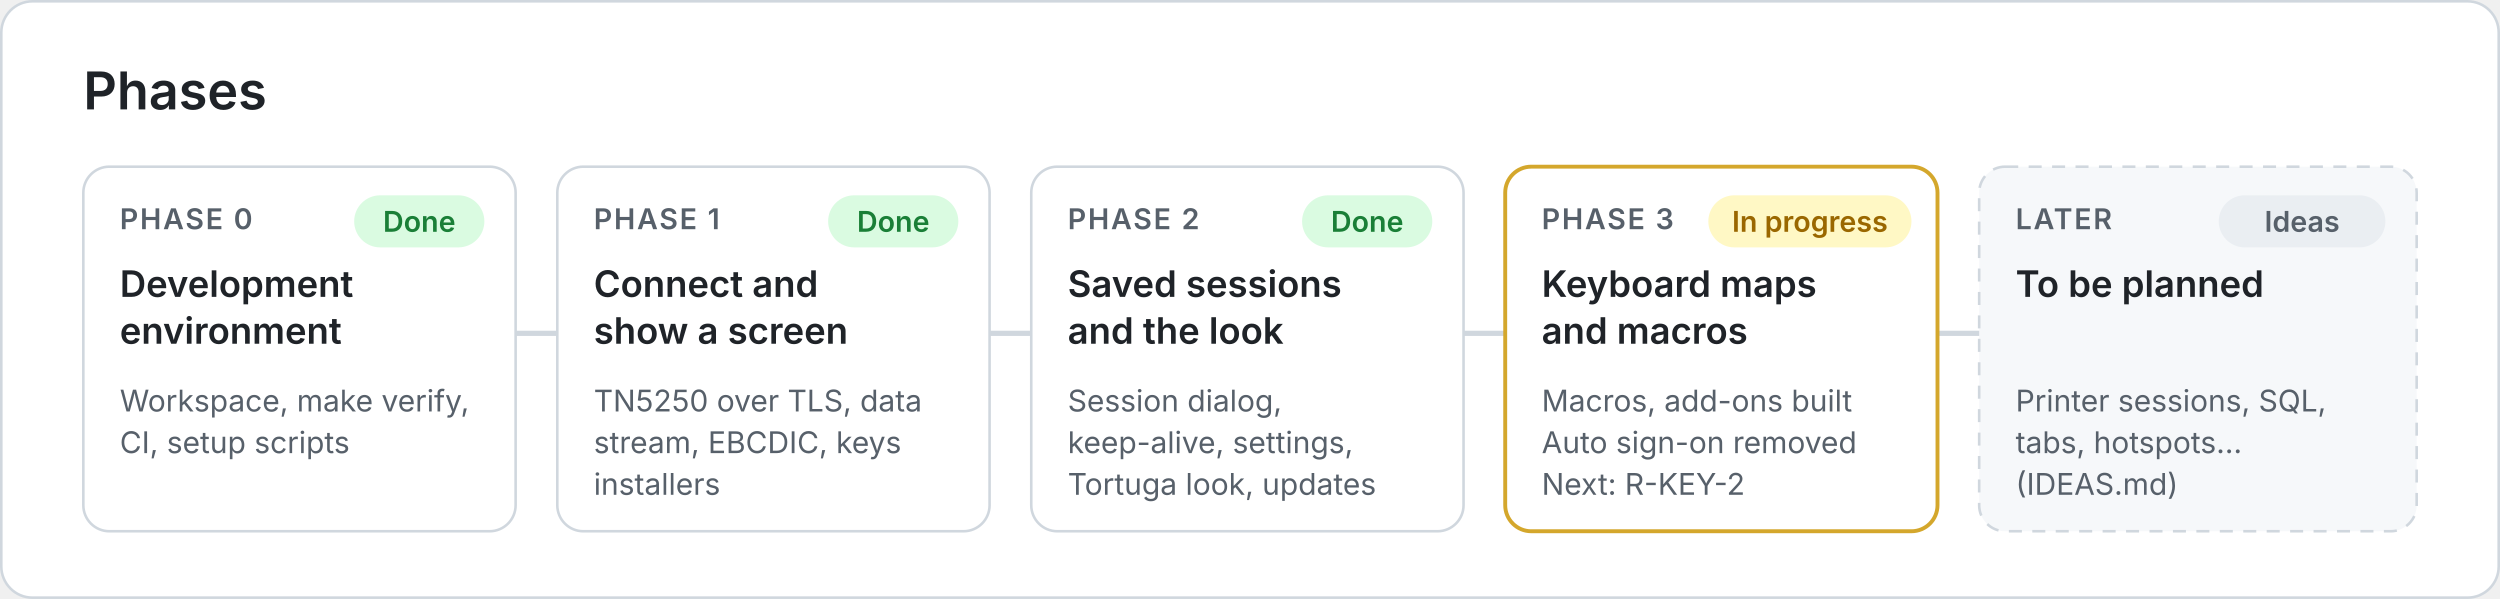
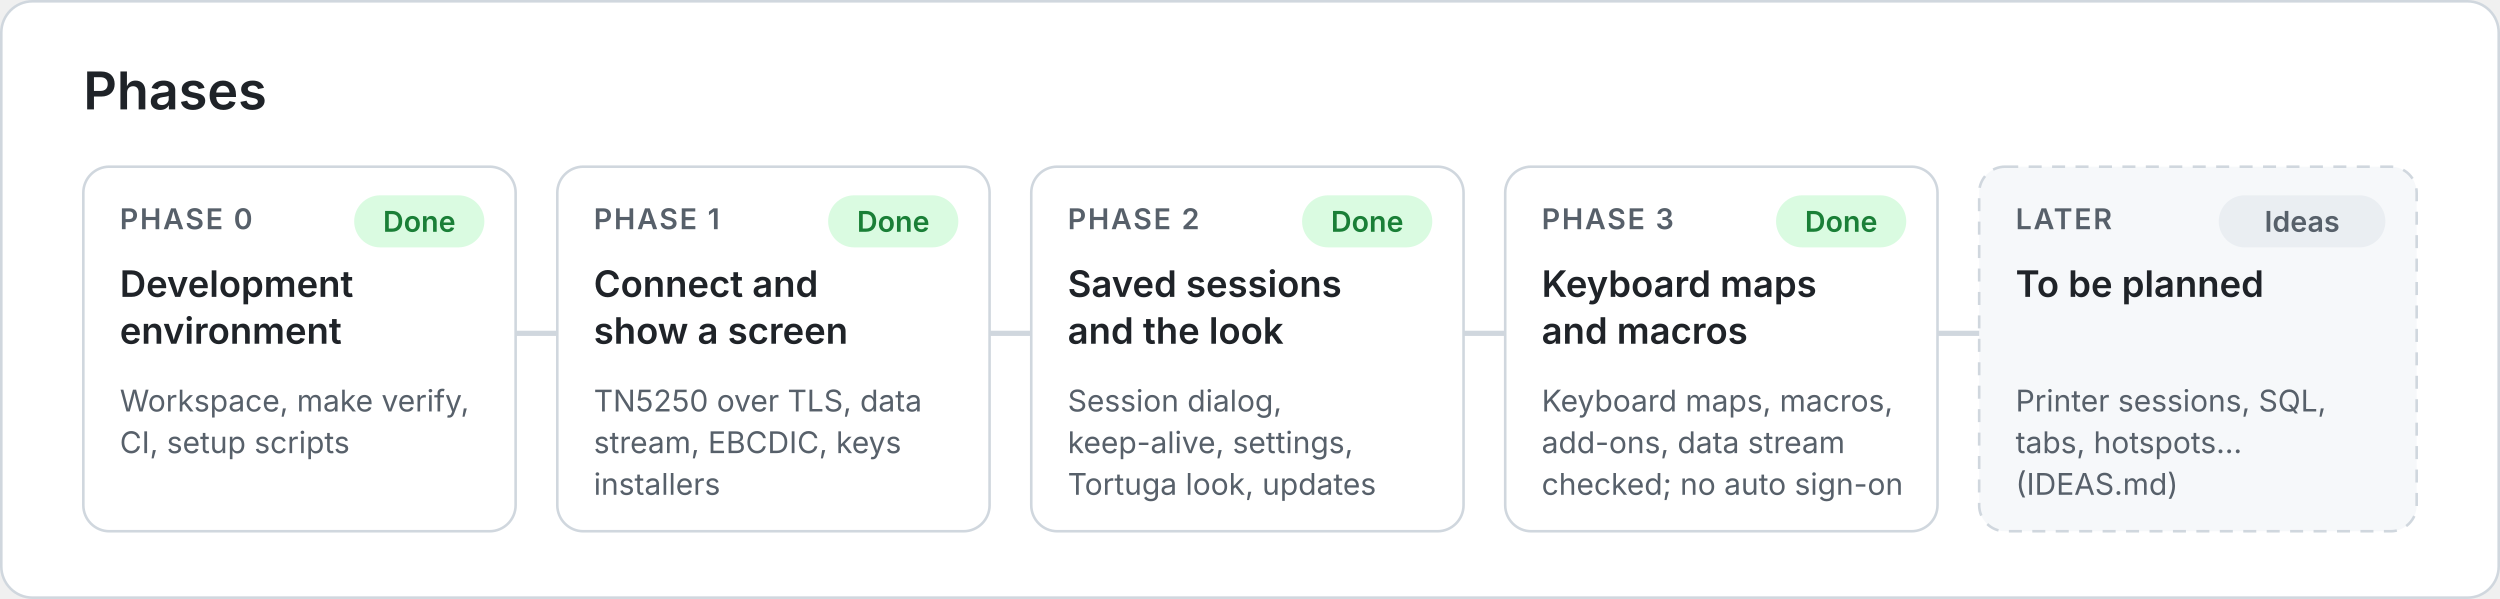
<svg xmlns="http://www.w3.org/2000/svg" viewBox="0 0 960 230" width="960" height="230" font-family="Inter, 'Segoe UI', Helvetica, Arial, sans-serif">
  <defs>
    <style>
      .card { fill: #ffffff; stroke: #d0d7de; }
      .phase { font-size: 11px; font-weight: 600; fill: #57606a; letter-spacing: 0.06em; }
      .name { font-size: 14px; font-weight: 600; fill: #1f2328; }
      .detail { font-size: 11.5px; fill: #57606a; }
      .pill-text { font-size: 11px; font-weight: 600; }
    </style>
  </defs>
  <rect x="0.5" y="0.5" width="959" height="229" rx="12" fill="#ffffff" stroke="#d0d7de" />
  <text x="32" y="42" font-size="20" font-weight="600" fill="#1f2328">Phases</text>
  <line x1="32" y1="128" x2="928" y2="128" stroke="#d0d7de" stroke-width="2" />
  <rect x="32" y="64" width="166" height="140" rx="10" class="card" />
  <text x="46" y="88" class="phase">PHASE 0</text>
  <rect x="136" y="75" width="50" height="20" rx="10" fill="#dafbe1" />
  <text x="161" y="89" class="pill-text" fill="#1a7f37" text-anchor="middle">Done</text>
  <text x="46" y="114" class="name">Development</text>
  <text x="46" y="132" class="name">environment</text>
  <text x="46" y="158" class="detail">Workspace, make verify,</text>
  <text x="46" y="174" class="detail">CI, setup scripts</text>
  <rect x="214" y="64" width="166" height="140" rx="10" class="card" />
  <text x="228" y="88" class="phase">PHASE 1</text>
  <rect x="318" y="75" width="50" height="20" rx="10" fill="#dafbe1" />
  <text x="343" y="89" class="pill-text" fill="#1a7f37" text-anchor="middle">Done</text>
  <text x="228" y="114" class="name">Connect and</text>
  <text x="228" y="132" class="name">show a screen</text>
  <text x="228" y="158" class="detail">TN5250 over TLS, data</text>
  <text x="228" y="174" class="detail">stream, EBCDIC, keys</text>
  <text x="228" y="190" class="detail">installers</text>
  <rect x="396" y="64" width="166" height="140" rx="10" class="card" />
  <text x="410" y="88" class="phase">PHASE 2</text>
  <rect x="500" y="75" width="50" height="20" rx="10" fill="#dafbe1" />
  <text x="525" y="89" class="pill-text" fill="#1a7f37" text-anchor="middle">Done</text>
  <text x="410" y="114" class="name">Saved sessions</text>
  <text x="410" y="132" class="name">and the look</text>
  <text x="410" y="158" class="detail">Session dialog,</text>
  <text x="410" y="174" class="detail">keep-alive, settings,</text>
  <text x="410" y="190" class="detail">Tortuga look, updates</text>
-   <rect x="578" y="64" width="166" height="140" rx="10" fill="#ffffff" stroke="#d4a72c" stroke-width="1.5" />
+   <rect x="578" y="64" width="166" height="140" rx="10" class="card" />
  <text x="592" y="88" class="phase">PHASE 3</text>
-   <rect x="656" y="75" width="78" height="20" rx="10" fill="#fff8c5" />
-   <text x="695" y="89" class="pill-text" fill="#9a6700" text-anchor="middle">In progress</text>
+   <rect x="682" y="75" width="50" height="20" rx="10" fill="#dafbe1" />
+   <text x="707" y="89" class="pill-text" fill="#1a7f37" text-anchor="middle">Done</text>
  <text x="592" y="114" class="name">Keyboard maps</text>
  <text x="592" y="132" class="name">and macros</text>
-   <text x="592" y="158" class="detail">Macros, add-ons built</text>
-   <text x="592" y="174" class="detail">Auto sign-on removed</text>
-   <text x="592" y="190" class="detail">Next: R-KEY-2</text>
+   <text x="592" y="158" class="detail">Keyboard maps, macros,</text>
+   <text x="592" y="174" class="detail">add-ons, data stream</text>
+   <text x="592" y="190" class="detail">checked; no auto sign-on</text>
  <rect x="760" y="64" width="168" height="140" rx="10" fill="#f6f8fa" stroke="#d0d7de" stroke-dasharray="5 4" />
  <text x="774" y="88" class="phase">LATER</text>
  <rect x="852" y="75" width="64" height="20" rx="10" fill="#eaeef2" />
  <text x="884" y="89" class="pill-text" fill="#57606a" text-anchor="middle">Ideas</text>
  <text x="774" y="114" class="name">To be planned</text>
  <text x="774" y="158" class="detail">Printer sessions, SQL,</text>
  <text x="774" y="174" class="detail">tabs, hotspots…</text>
  <text x="774" y="190" class="detail">(IDEAS.md)</text>
</svg>
